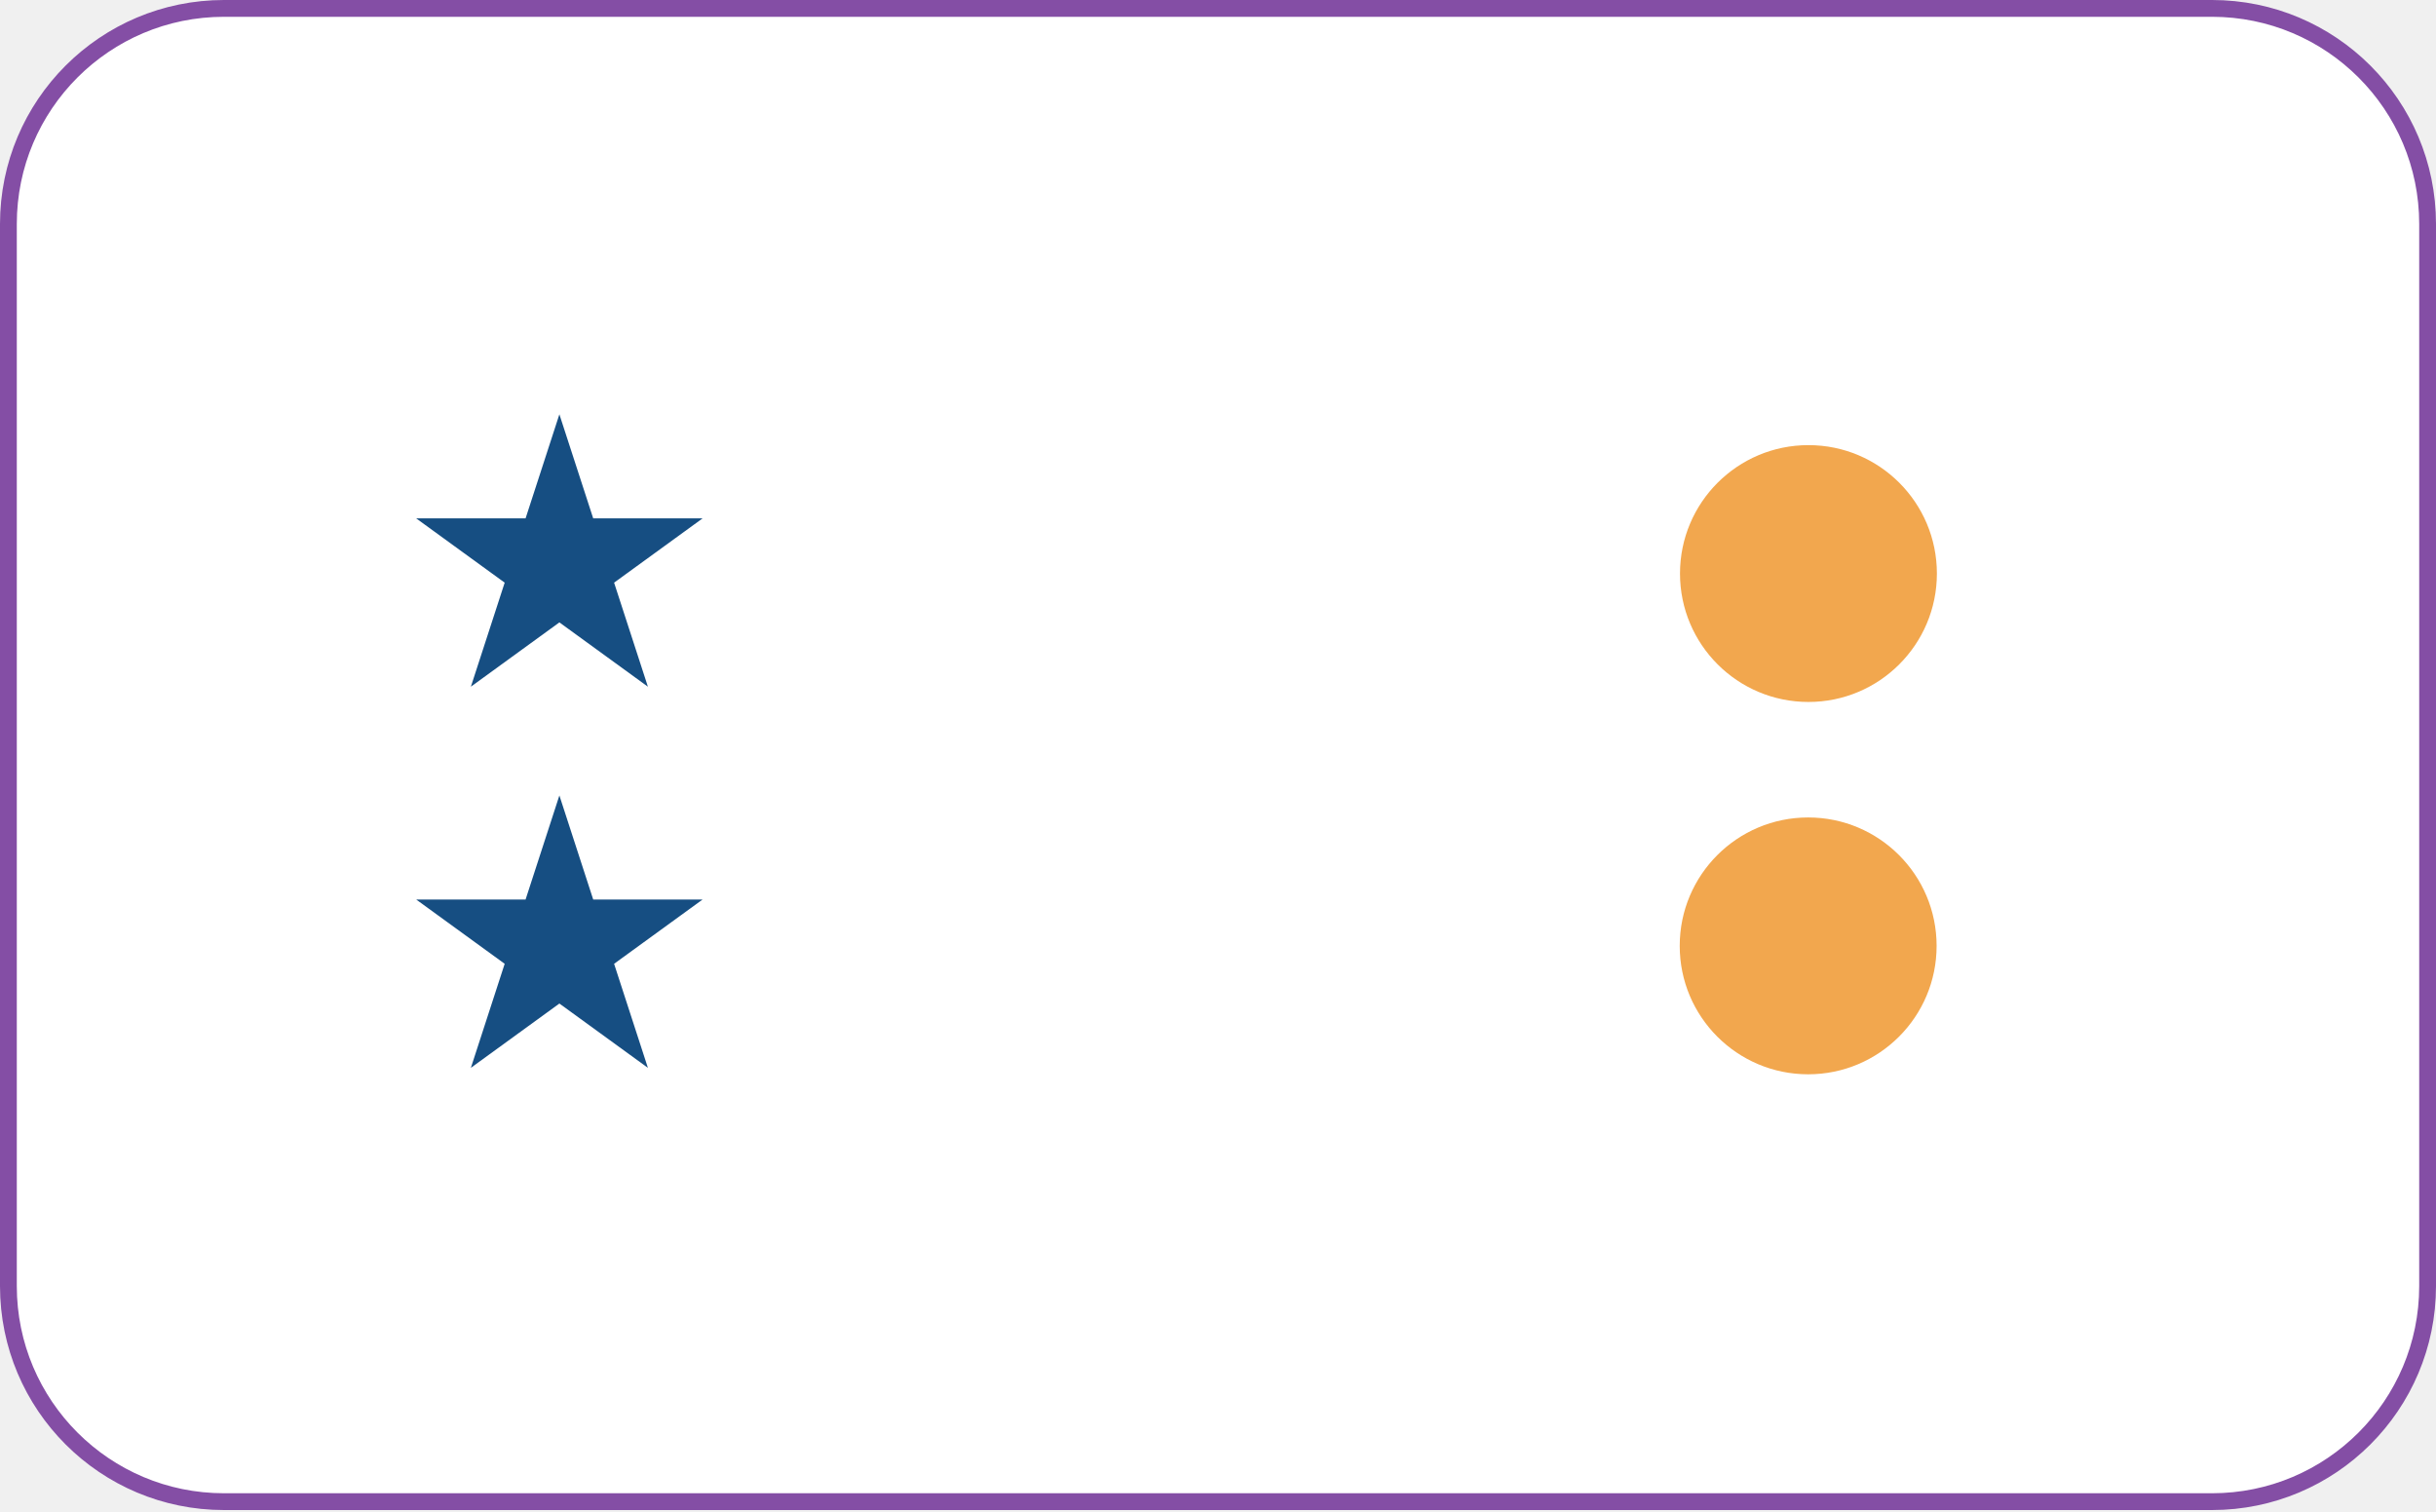
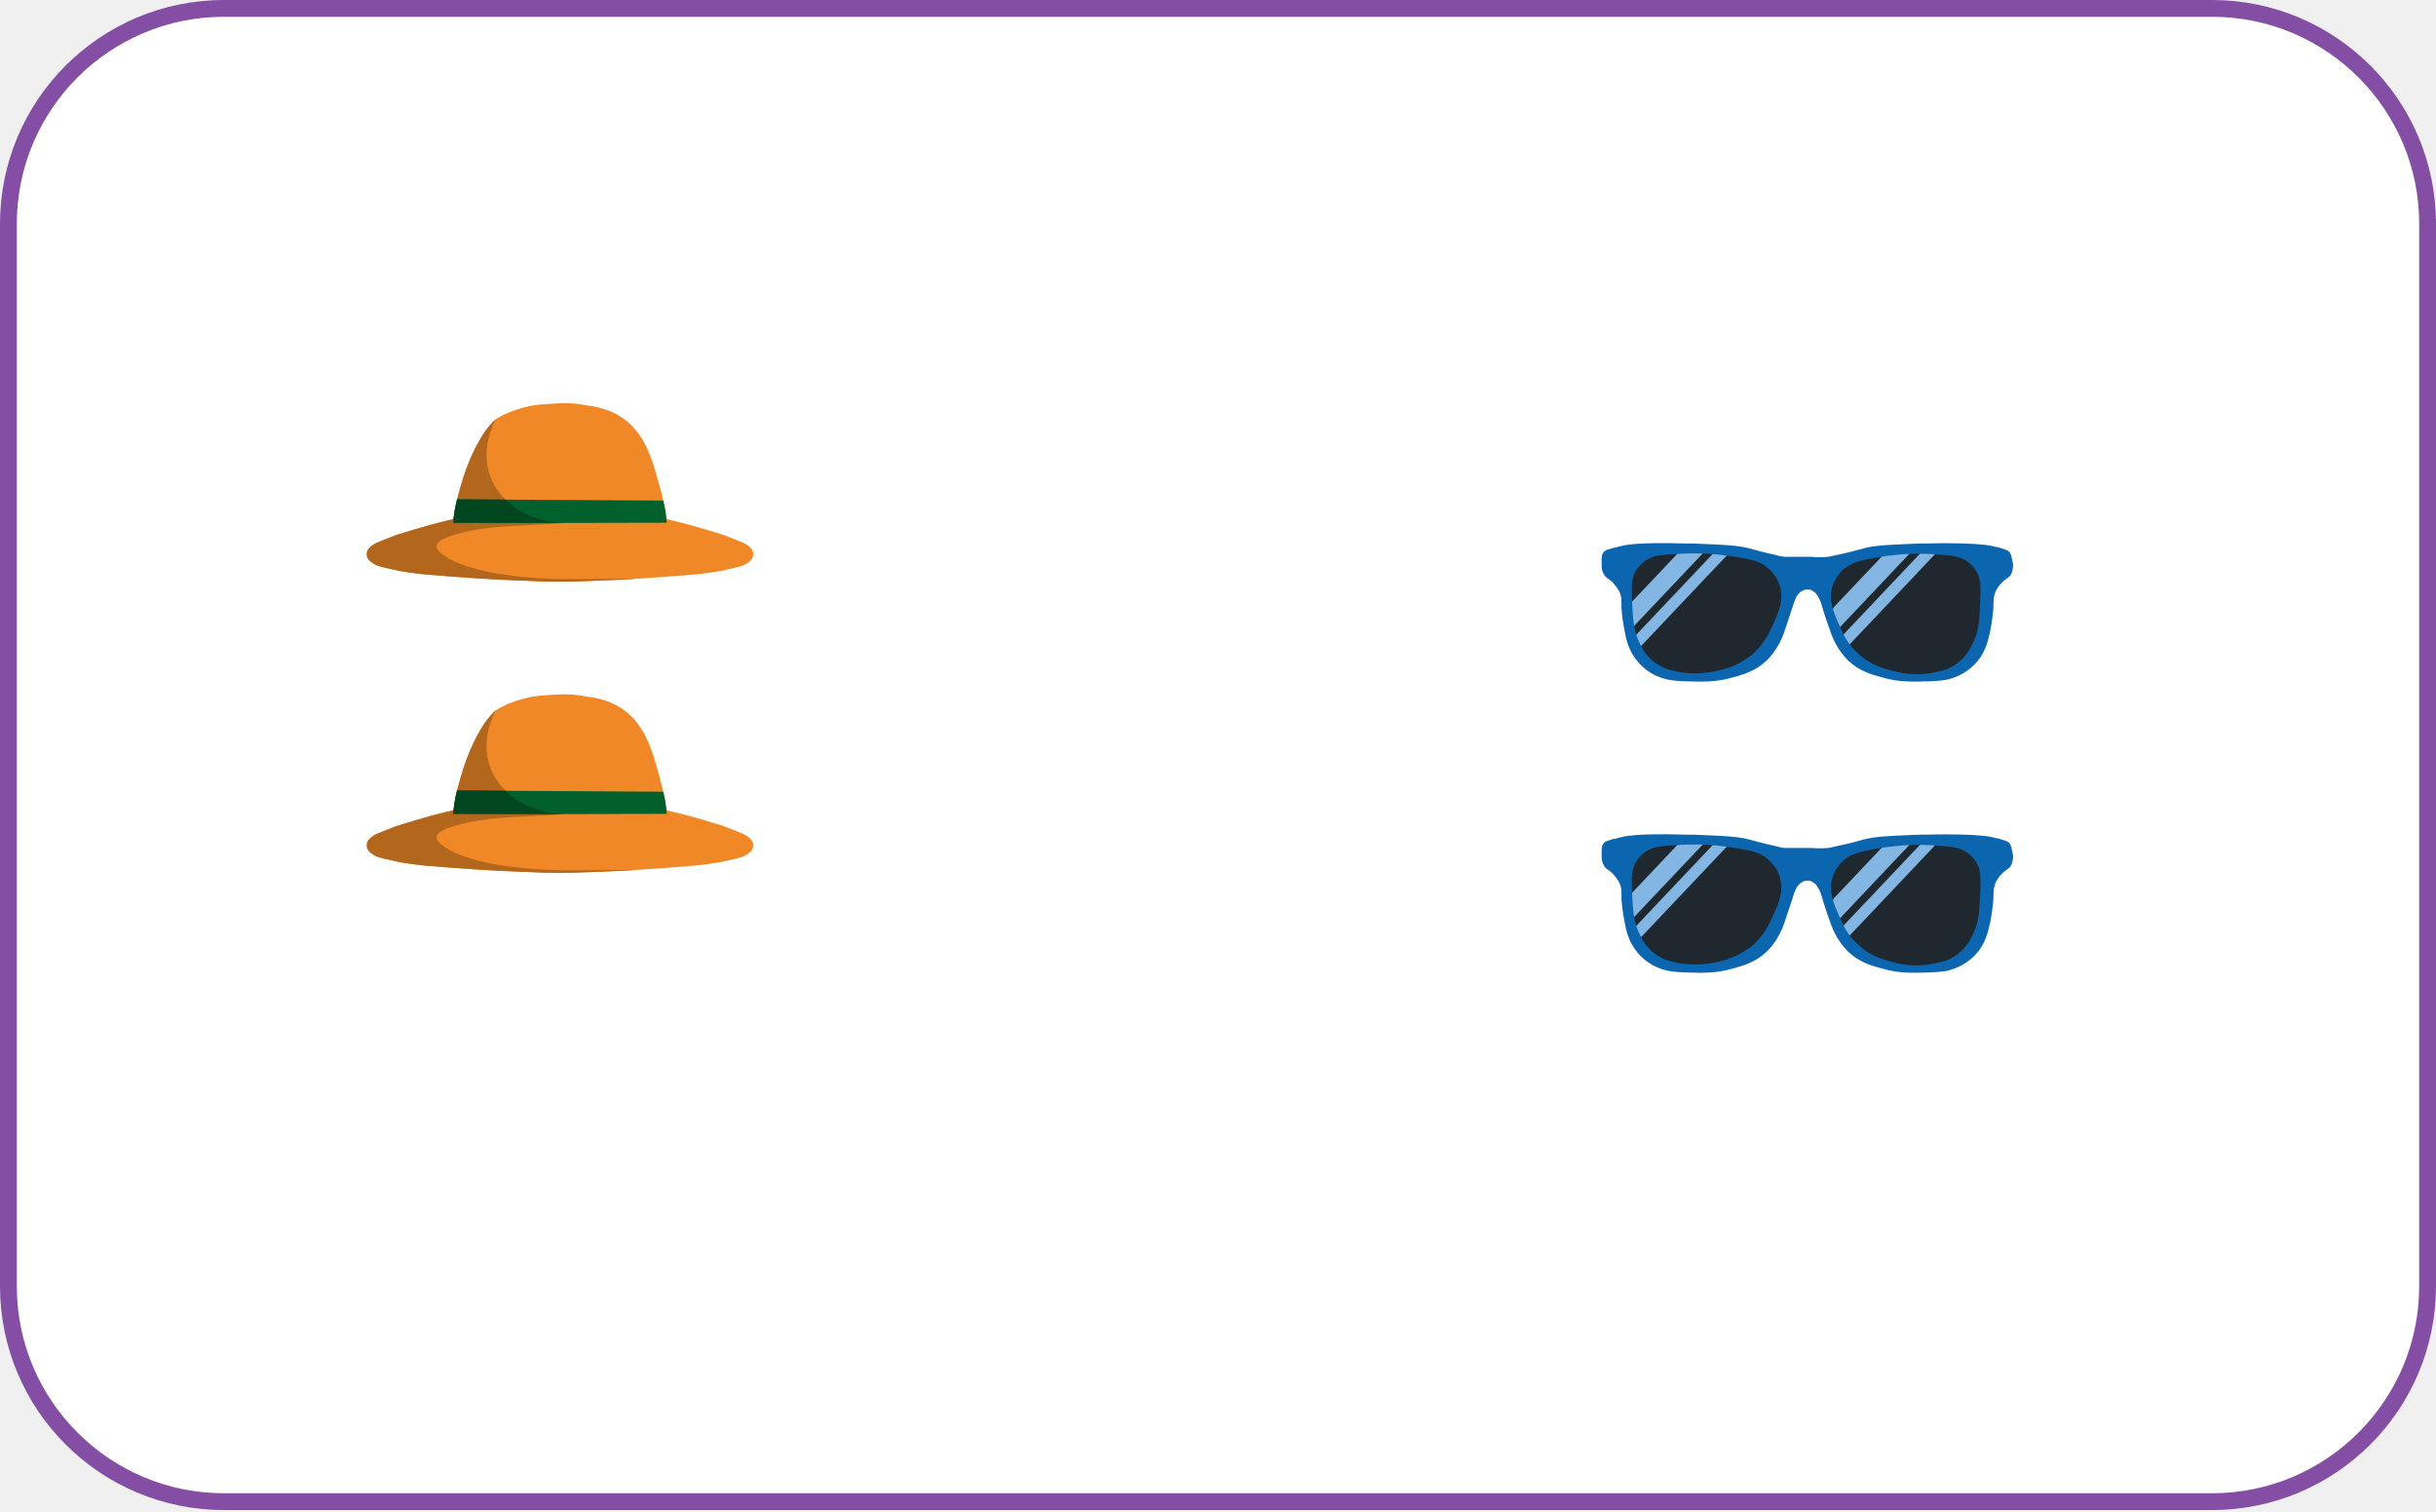
- <svg xmlns="http://www.w3.org/2000/svg" width="870" height="540" viewBox="0 0 870 540" fill="none">
+ <svg xmlns="http://www.w3.org/2000/svg" viewBox="0 0 870 540" fill="none">
  <rect x="3" y="3" width="864" height="533.4" rx="77" fill="white" stroke="#844EA5" stroke-width="6" />
-   <path d="M199.782 284.145L211.857 321.308H250.931L219.319 344.275L231.394 381.438L199.782 358.47L168.17 381.438L180.244 344.275L148.632 321.308H187.707L199.782 284.145Z" fill="#164E82" />
-   <path d="M199.782 148L211.857 185.162H250.931L219.319 208.13L231.394 245.292L199.782 222.325L168.17 245.292L180.244 208.13L148.632 185.162H187.707L199.782 148Z" fill="#164E82" />
-   <circle cx="645.773" cy="337.873" r="45.873" fill="#F2A74E" />
-   <circle cx="645.873" cy="204.873" r="45.873" fill="#F2A74E" />
+   <path d="M654.626 221.027C655.929 225.492 657.417 230.888 662.068 235.353C668.208 241.121 675.836 241.493 681.046 241.679C687.186 242.051 695.372 242.423 701.326 236.842C705.977 232.562 706.721 226.795 707.466 220.841C708.396 214.515 709.326 207.445 705.419 202.236C700.393 195.538 690.346 195.91 681.229 196.281C673.788 196.654 657.601 197.212 653.694 206.514C651.833 210.794 653.135 215.259 654.626 221.027Z" fill="#20282F" />
+   <path d="M636.306 206.203C632.398 196.9 616.212 196.342 608.769 195.969C599.654 195.597 589.606 195.225 584.582 201.923C580.675 207.132 581.606 214.203 582.536 220.528C583.28 226.483 584.024 232.25 588.675 236.53C594.629 242.111 602.816 241.739 608.956 241.367C614.165 241.181 621.793 240.809 627.933 235.041C632.585 230.575 634.073 225.18 635.376 220.715C636.867 214.947 638.166 210.481 636.306 206.203Z" fill="#20282F" />
+   <path d="M656.466 224.727C665.225 215.468 673.985 206.209 682.746 196.951L682.067 196.281C679.604 195.824 677.235 195.56 675.304 195.366L654.936 216.896C653.712 218.19 655.692 225.544 656.466 224.727Z" fill="#83B6E3" />
+   <path d="M691.053 197.985L690.166 197.109C689.221 196.726 688.257 196.392 687.278 196.109L656.698 228.431L658.667 230.375C659.03 230.617 659.4 230.839 659.775 231.043L691.053 197.985Z" fill="#83B6E3" />
+   <path d="M617.117 197.985L616.231 197.109C615.287 196.726 614.323 196.393 613.344 196.111L582.76 228.433L584.729 230.377C585.092 230.619 585.461 230.841 585.837 231.045L617.117 197.985Z" fill="#83B6E3" />
+   <path d="M582.53 224.727C591.29 215.468 600.05 206.209 608.81 196.951L608.131 196.281C605.668 195.824 603.3 195.56 601.369 195.366L581.001 216.896C579.776 218.19 581.756 225.544 582.53 224.727Z" fill="#83B6E3" />
+   <path d="M717.51 197.026C716.952 196.468 716.022 196.282 714.347 195.723C713.812 195.512 713.247 195.386 712.673 195.351L711.185 194.98C705.787 193.863 692.579 194.049 692.579 194.049C685.509 194.235 686.997 194.049 683.464 194.235C674.162 194.607 669.696 194.793 665.417 195.91C664.115 196.282 660.951 197.212 656.486 198.144C654.44 198.517 653.323 198.889 652.951 198.889C650.909 199.076 648.854 199.076 646.811 198.889H637.321C636.118 198.773 634.933 198.523 633.785 198.144C629.32 197.214 626.343 196.284 624.855 195.91C620.578 194.793 616.108 194.607 606.807 194.235C603.273 194.049 604.759 194.235 597.691 194.049C597.691 194.049 584.481 193.677 579.272 194.98L577.783 195.352C577.243 195.546 576.68 195.671 576.108 195.725C574.248 196.282 573.317 196.47 572.945 197.026C571.827 197.956 572.015 199.631 572.015 201.678C571.923 202.985 572.248 204.288 572.945 205.398C573.689 206.516 574.247 206.516 575.736 207.817C576.665 208.771 577.478 209.833 578.154 210.98C579.272 213.027 579.085 214.701 579.085 217.12C579.303 219.868 579.676 222.601 580.202 225.306C580.76 228.469 581.69 232.562 584.853 236.284C587.312 239.254 590.625 241.397 594.342 242.423C595.644 242.795 597.133 243.168 601.412 243.353C608.11 243.54 612.762 243.726 618.529 242.051C622.809 240.934 627.088 239.633 630.996 235.911C633.746 233.118 635.842 229.75 637.134 226.049L640.298 216.561C640.521 215.664 640.832 214.791 641.228 213.956C641.506 213.186 641.95 212.487 642.53 211.909C642.907 211.526 643.348 211.211 643.832 210.979C644.019 210.793 644.391 210.793 644.763 210.607H646.251C646.623 210.607 646.81 210.793 647.181 210.979C647.666 211.211 648.107 211.526 648.484 211.909C648.979 212.55 649.415 213.235 649.786 213.956C650.181 214.791 650.493 215.664 650.717 216.561C650.717 216.561 651.461 219.351 653.879 226.049C655.172 229.749 657.269 233.117 660.019 235.91C663.926 239.632 668.206 240.934 672.486 242.05C678.254 243.724 682.905 243.539 689.603 243.352C693.883 243.166 695.557 242.794 696.673 242.422C700.37 241.352 703.67 239.216 706.161 236.281C709.324 232.56 710.068 228.467 710.812 225.304C711.338 222.598 711.711 219.865 711.93 217.118C711.93 214.699 711.93 213.024 712.86 210.978C713.478 209.792 714.296 208.722 715.279 207.815C716.581 206.513 717.326 206.513 718.07 205.396C718.814 204.279 718.814 203.161 719 201.675C718.441 199.631 718.441 197.956 717.51 197.026ZM633.227 223.074C631.927 226.049 630.065 229.957 625.971 233.679C622.51 236.509 618.43 238.485 614.064 239.446C609.254 240.633 604.252 240.823 599.366 240.004C596.76 239.446 593.97 238.887 590.993 236.655C587.272 233.865 585.97 230.516 584.853 228.097C583.364 224.376 583.177 220.841 582.806 213.399C582.621 208.376 582.993 206.329 583.924 204.468C584.942 202.526 586.49 200.913 588.389 199.817C590.435 198.7 592.11 198.329 594.9 198.142C599.973 197.693 605.069 197.569 610.157 197.77C614.994 198.142 618.343 198.7 619.646 198.887C625.414 199.818 628.39 200.376 630.996 202.608C633.217 204.291 634.846 206.636 635.647 209.306C637.134 214.329 635.274 218.608 633.227 223.074ZM707.278 213.582C706.905 221.027 706.905 224.562 705.231 228.284C704.3 230.518 702.812 234.051 699.091 236.842C696.3 239.077 693.509 239.633 690.718 240.194C685.846 241.216 680.798 241.024 676.017 239.636C673.04 238.892 668.389 237.776 664.11 233.869C659.831 230.333 658.156 226.24 656.854 223.263C654.807 218.612 652.946 214.333 654.434 209.495C655.235 206.826 656.864 204.48 659.086 202.797C661.691 200.751 664.668 200.192 670.436 199.076C671.738 198.89 675.087 198.332 679.925 197.959C685.011 197.652 690.115 197.777 695.181 198.331C697.786 198.517 699.646 198.889 701.693 200.005C703.591 201.102 705.14 202.715 706.158 204.657C707.091 206.515 707.463 208.376 707.278 213.582Z" fill="#0B65AF" />
+   <path d="M654.626 325.027C655.929 329.492 657.417 334.888 662.068 339.353C668.208 345.121 675.836 345.493 681.046 345.679C687.186 346.051 695.372 346.423 701.326 340.842C705.977 336.562 706.721 330.795 707.466 324.841C708.396 318.515 709.326 311.445 705.419 306.236C700.393 299.538 690.346 299.91 681.229 300.282C673.788 300.654 657.601 301.212 653.694 310.514C651.833 314.794 653.135 319.259 654.626 325.027Z" fill="#20282F" />
+   <path d="M636.306 310.203C632.398 300.9 616.212 300.342 608.769 299.969C599.654 299.597 589.606 299.225 584.582 305.923C580.675 311.132 581.606 318.203 582.536 324.528C583.28 330.483 584.024 336.25 588.675 340.53C594.629 346.111 602.816 345.739 608.956 345.367C614.165 345.181 621.793 344.809 627.933 339.041C632.585 334.575 634.073 329.18 635.376 324.715C636.867 318.947 638.166 314.481 636.306 310.203Z" fill="#20282F" />
+   <path d="M656.466 328.727C665.225 319.468 673.985 310.209 682.746 300.951L682.067 300.281C679.604 299.824 677.235 299.56 675.304 299.366L654.936 320.896C653.712 322.19 655.692 329.544 656.466 328.727Z" fill="#83B6E3" />
+   <path d="M691.053 301.985L690.166 301.109C689.221 300.726 688.257 300.392 687.278 300.109L656.698 332.431L658.667 334.375C659.03 334.617 659.4 334.839 659.775 335.043L691.053 301.985Z" fill="#83B6E3" />
+   <path d="M617.117 301.985L616.231 301.109C615.287 300.726 614.323 300.393 613.344 300.111L582.76 332.433L584.729 334.377C585.092 334.619 585.461 334.841 585.837 335.045L617.117 301.985Z" fill="#83B6E3" />
+   <path d="M582.53 328.727C591.29 319.468 600.05 310.209 608.81 300.951L608.131 300.281C605.668 299.824 603.3 299.56 601.369 299.366L581.001 320.896C579.776 322.19 581.756 329.544 582.53 328.727Z" fill="#83B6E3" />
+   <path d="M717.51 301.026C716.952 300.468 716.022 300.282 714.347 299.723C713.812 299.512 713.247 299.386 712.673 299.351L711.185 298.98C705.787 297.863 692.579 298.049 692.579 298.049C685.509 298.235 686.997 298.049 683.464 298.235C674.162 298.607 669.696 298.793 665.417 299.91C664.115 300.282 660.951 301.212 656.486 302.144C654.44 302.517 653.323 302.889 652.951 302.889C650.909 303.076 648.854 303.076 646.811 302.889H637.321C636.118 302.773 634.933 302.523 633.785 302.144C629.32 301.214 626.343 300.284 624.855 299.91C620.578 298.793 616.108 298.607 606.807 298.235C603.273 298.049 604.759 298.235 597.691 298.049C597.691 298.049 584.481 297.677 579.272 298.98L577.783 299.352C577.243 299.546 576.68 299.671 576.108 299.725C574.248 300.282 573.317 300.47 572.945 301.026C571.827 301.956 572.015 303.631 572.015 305.678C571.923 306.985 572.248 308.288 572.945 309.398C573.689 310.516 574.247 310.516 575.736 311.817C576.665 312.771 577.478 313.833 578.154 314.98C579.272 317.027 579.085 318.701 579.085 321.12C579.303 323.868 579.676 326.601 580.202 329.306C580.76 332.469 581.69 336.562 584.853 340.284C587.312 343.254 590.625 345.397 594.342 346.423C595.644 346.795 597.133 347.168 601.412 347.353C608.11 347.54 612.762 347.726 618.529 346.051C622.809 344.934 627.088 343.633 630.996 339.911C633.746 337.118 635.842 333.75 637.134 330.049L640.298 320.561C640.521 319.664 640.832 318.791 641.228 317.956C641.506 317.186 641.95 316.487 642.53 315.909C642.907 315.526 643.348 315.211 643.832 314.979C644.019 314.793 644.391 314.793 644.763 314.607H646.251C646.623 314.607 646.81 314.793 647.181 314.979C647.666 315.211 648.107 315.526 648.484 315.909C648.979 316.55 649.415 317.235 649.786 317.956C650.181 318.791 650.493 319.664 650.717 320.561C650.717 320.561 651.461 323.351 653.879 330.049C655.172 333.749 657.269 337.117 660.019 339.91C663.926 343.632 668.206 344.934 672.486 346.05C678.254 347.724 682.905 347.539 689.603 347.352C693.883 347.166 695.557 346.794 696.673 346.422C700.37 345.352 703.67 343.216 706.161 340.281C709.324 336.56 710.068 332.467 710.812 329.304C711.338 326.598 711.711 323.865 711.93 321.118C711.93 318.699 711.93 317.024 712.86 314.978C713.478 313.792 714.296 312.722 715.279 311.815C716.581 310.513 717.326 310.513 718.07 309.396C718.814 308.279 718.814 307.161 719 305.675C718.441 303.631 718.441 301.956 717.51 301.026ZM633.227 327.074C631.927 330.049 630.065 333.957 625.971 337.679C622.51 340.509 618.43 342.485 614.064 343.446C609.254 344.633 604.252 344.823 599.366 344.004C596.76 343.446 593.97 342.887 590.993 340.655C587.272 337.865 585.97 334.516 584.853 332.097C583.364 328.376 583.177 324.841 582.806 317.399C582.621 312.376 582.993 310.329 583.924 308.468C584.942 306.526 586.49 304.913 588.389 303.817C590.435 302.7 592.11 302.329 594.9 302.142C599.973 301.693 605.069 301.569 610.157 301.77C614.994 302.142 618.343 302.7 619.646 302.887C625.414 303.818 628.39 304.376 630.996 306.608C633.217 308.291 634.846 310.636 635.647 313.306C637.134 318.329 635.274 322.608 633.227 327.074ZM707.278 317.582C706.905 325.027 706.905 328.562 705.231 332.284C704.3 334.518 702.812 338.051 699.091 340.842C696.3 343.077 693.509 343.633 690.718 344.194C685.846 345.216 680.798 345.024 676.017 343.636C673.04 342.892 668.389 341.776 664.11 337.869C659.831 334.333 658.156 330.24 656.854 327.263C654.807 322.612 652.946 318.333 654.434 313.495C655.235 310.826 656.864 308.48 659.086 306.797C661.691 304.751 664.668 304.192 670.436 303.076C671.738 302.89 675.087 302.332 679.925 301.959C685.011 301.652 690.115 301.777 695.181 302.331C697.786 302.517 699.646 302.889 701.693 304.005C703.591 305.102 705.14 306.715 706.158 308.657C707.091 310.515 707.463 312.376 707.278 317.582Z" fill="#0B65AF" />
+   <path d="M238.019 185.428C237.747 182.929 237.305 180.452 236.695 178.013C233.391 165.168 230.924 155.578 222.883 149.696C220.687 148.09 216.526 145.628 209.799 144.868C207.351 144.374 204.867 144.085 202.371 144.002C201.506 143.973 193.029 144.296 190.201 144.866C190.201 144.866 182.669 146.086 177.117 149.694C177.117 149.694 168.862 155.734 163.15 178.726C162.617 180.932 162.227 183.17 161.981 185.426C161.926 185.998 161.891 186.458 161.874 186.717L198.907 186.796V186.8H201.099L238.131 186.721C238.102 186.411 238.069 185.965 238.019 185.428Z" fill="#F18828" />
+   <path d="M268.688 196.529C268.639 196.436 268.585 196.345 268.526 196.257C267.438 194.641 264.84 193.617 264.84 193.617C263.01 192.894 260.921 192.044 258.492 191.108C254.458 189.857 249.326 188.299 245.698 187.319C245.447 187.252 239.282 185.696 237.412 185.278C225.663 185.258 202.163 185.215 202.162 185.212L199.999 185.216L197.837 185.212L197.834 185.22L162.586 185.278C160.717 185.696 158.008 186.331 154.781 187.19L154.3 187.319C150.672 188.299 145.54 189.857 141.506 191.108C139.077 192.044 136.991 192.894 135.158 193.617C135.158 193.617 132.56 194.641 131.472 196.257C131.413 196.345 131.36 196.436 131.31 196.529C130.995 197.218 130.917 197.991 131.09 198.728C131.365 199.959 132.437 200.702 133.179 201.202C134.465 202.066 135.593 202.351 137.928 202.887C140.71 203.528 142.101 203.848 142.692 203.95C148.047 204.877 152.017 205.214 152.017 205.214C166.463 206.442 176.881 206.973 176.881 206.973C182.205 207.245 186.111 207.397 188.398 207.479C192.086 207.671 195.959 207.782 200.002 207.782C204.045 207.782 207.917 207.671 211.607 207.479C213.893 207.397 217.8 207.245 223.124 206.973C223.124 206.973 233.545 206.442 247.987 205.214C247.987 205.214 251.958 204.877 257.313 203.95C257.904 203.848 259.295 203.528 262.077 202.887C264.409 202.351 265.54 202.066 266.822 201.202C267.564 200.702 268.636 199.959 268.911 198.728C269.083 197.991 269.004 197.217 268.688 196.529Z" fill="#F18828" />
+   <path d="M177.115 149.696C176.013 150.719 174.991 151.825 174.059 153.005C172.935 154.462 171.93 156.008 171.055 157.627C169.801 159.857 168.674 162.155 167.679 164.512C165.806 168.93 164.92 172.196 163.148 178.728C162.64 180.939 162.25 183.176 161.979 185.428C161.923 186 161.889 186.46 161.871 186.719L198.904 186.798V186.802H201.094V186.798C197.798 186.686 187.904 185.907 180.515 178.391C178.148 176.082 176.31 173.288 175.127 170.201C171.531 160.579 176.081 151.62 177.115 149.696Z" fill="#B2671D" />
+   <path d="M193.815 187.323C199.923 187.013 201.217 186.807 201.094 186.802L162.586 185.278C160.717 185.696 158.008 186.331 154.781 187.19L154.3 187.319C150.672 188.299 145.54 189.857 141.506 191.108C139.077 192.044 136.991 192.894 135.158 193.617C135.158 193.617 132.56 194.641 131.472 196.257C131.413 196.345 131.36 196.436 131.31 196.529C130.995 197.218 130.917 197.991 131.09 198.728C131.365 199.959 132.437 200.702 133.179 201.202C134.465 202.066 135.593 202.351 137.928 202.887C140.71 203.528 142.101 203.848 142.692 203.95C148.047 204.877 152.017 205.214 152.017 205.214C166.463 206.442 176.881 206.973 176.881 206.973C182.205 207.245 186.111 207.397 188.398 207.479C192.086 207.671 195.959 207.782 200.002 207.782C200.467 207.782 200.92 207.782 201.416 207.776C204.541 207.747 206.772 207.672 211.606 207.479C215.663 207.317 217.691 207.235 218.868 207.182C224.08 206.939 227.211 206.805 227.209 206.74C227.206 206.614 215.211 206.921 200.798 206.865C198.676 206.857 170.997 206.592 159.024 198.73C156.762 197.246 155.832 195.995 155.946 194.883C156.051 193.869 157.099 192.236 165.07 190.266C173.354 188.216 180.18 188.014 193.815 187.323Z" fill="#B2671D" />
+   <path d="M238.019 185.428C237.801 183.198 237.424 180.986 236.892 178.81L163.238 178.367C162.913 179.657 162.611 181.069 162.364 182.592C162.127 184.056 161.968 185.437 161.869 186.719L198.902 186.798V186.802H201.092V186.798L238.125 186.719C238.096 186.294 238.061 185.864 238.019 185.428Z" fill="#02602D" />
+   <path d="M180.593 178.471L180.249 178.463C179.764 178.454 179.417 178.457 179.199 178.458C179.1 178.458 177.764 178.465 176.99 178.437C176.929 178.437 176.757 178.429 176.524 178.427C176.227 178.427 176.011 178.431 175.96 178.432C175.176 178.452 173.115 178.417 173.115 178.417C172.235 178.401 169.793 178.383 163.238 178.367C162.913 179.657 162.611 181.069 162.364 182.592C162.127 184.056 161.968 185.437 161.869 186.719L198.902 186.798V186.802H201.092V186.798C200.548 186.78 199.917 186.745 199.219 186.685C198.894 186.656 198.091 186.581 197.13 186.437C195.649 186.216 194.185 185.9 192.745 185.491C191.386 185.101 190.056 184.62 188.762 184.05C187.711 183.583 186.935 183.164 186.652 183.011C185.245 182.231 183.905 181.335 182.647 180.333C181.964 179.779 181.289 179.151 181.15 179.019C180.984 178.862 180.822 178.702 180.822 178.702C180.732 178.611 180.654 178.531 180.593 178.471Z" fill="#00461F" />
+   <path d="M238.019 289.428C237.747 286.929 237.305 284.452 236.695 282.013C233.391 269.168 230.924 259.578 222.883 253.696C220.687 252.09 216.526 249.628 209.799 248.868C207.351 248.374 204.867 248.085 202.371 248.002C201.506 247.973 193.029 248.296 190.201 248.866C190.201 248.866 182.669 250.086 177.117 253.694C177.117 253.694 168.862 259.734 163.15 282.726C162.617 284.932 162.227 287.17 161.981 289.426C161.926 289.998 161.891 290.458 161.874 290.717L198.907 290.796V290.8H201.099L238.131 290.721C238.102 290.411 238.069 289.965 238.019 289.428Z" fill="#F18828" />
+   <path d="M268.688 300.529C268.639 300.436 268.585 300.345 268.526 300.257C267.438 298.641 264.84 297.617 264.84 297.617C263.01 296.894 260.921 296.044 258.492 295.108C254.458 293.857 249.326 292.299 245.698 291.319C245.447 291.252 239.282 289.696 237.412 289.278C225.663 289.258 202.163 289.215 202.162 289.212L199.999 289.216L197.837 289.212L197.834 289.22L162.586 289.278C160.717 289.696 158.008 290.331 154.781 291.19L154.3 291.319C150.672 292.299 145.54 293.857 141.506 295.108C139.077 296.044 136.991 296.894 135.158 297.617C135.158 297.617 132.56 298.641 131.472 300.257C131.413 300.345 131.36 300.436 131.31 300.529C130.995 301.218 130.917 301.991 131.09 302.728C131.365 303.959 132.437 304.702 133.179 305.202C134.465 306.066 135.593 306.351 137.928 306.887C140.71 307.528 142.101 307.848 142.692 307.95C148.047 308.877 152.017 309.214 152.017 309.214C166.463 310.442 176.881 310.973 176.881 310.973C182.205 311.245 186.111 311.397 188.398 311.479C192.086 311.671 195.959 311.782 200.002 311.782C204.045 311.782 207.917 311.671 211.607 311.479C213.893 311.397 217.8 311.245 223.124 310.973C223.124 310.973 233.545 310.442 247.987 309.214C247.987 309.214 251.958 308.877 257.313 307.95C257.904 307.848 259.295 307.528 262.077 306.887C264.409 306.351 265.54 306.066 266.822 305.202C267.564 304.702 268.636 303.959 268.911 302.728C269.083 301.991 269.004 301.217 268.688 300.529Z" fill="#F18828" />
+   <path d="M177.115 253.696C176.013 254.719 174.991 255.825 174.059 257.005C172.935 258.462 171.93 260.008 171.055 261.627C169.801 263.857 168.674 266.155 167.679 268.512C165.806 272.93 164.92 276.196 163.148 282.728C162.64 284.939 162.25 287.176 161.979 289.428C161.923 290 161.889 290.46 161.871 290.719L198.904 290.798V290.802H201.094V290.798C197.798 290.686 187.904 289.907 180.515 282.391C178.148 280.082 176.31 277.288 175.127 274.201C171.531 264.579 176.081 255.62 177.115 253.696Z" fill="#B2671D" />
+   <path d="M193.815 291.323C199.923 291.013 201.217 290.807 201.094 290.802L162.586 289.278C160.717 289.696 158.008 290.331 154.781 291.19L154.3 291.319C150.672 292.299 145.54 293.857 141.506 295.108C139.077 296.044 136.991 296.894 135.158 297.617C135.158 297.617 132.56 298.641 131.472 300.257C131.413 300.345 131.36 300.436 131.31 300.529C130.995 301.218 130.917 301.991 131.09 302.728C131.365 303.959 132.437 304.702 133.179 305.202C134.465 306.066 135.593 306.351 137.928 306.887C140.71 307.528 142.101 307.848 142.692 307.95C148.047 308.877 152.017 309.214 152.017 309.214C166.463 310.442 176.881 310.973 176.881 310.973C182.205 311.245 186.111 311.397 188.398 311.479C192.086 311.671 195.959 311.782 200.002 311.782C200.467 311.782 200.92 311.782 201.416 311.776C204.541 311.747 206.772 311.672 211.606 311.479C215.663 311.317 217.691 311.235 218.868 311.182C224.08 310.939 227.211 310.805 227.209 310.74C227.206 310.614 215.211 310.921 200.798 310.865C198.676 310.857 170.997 310.592 159.024 302.73C156.762 301.246 155.832 299.995 155.946 298.883C156.051 297.869 157.099 296.236 165.07 294.266C173.354 292.216 180.18 292.014 193.815 291.323Z" fill="#B2671D" />
+   <path d="M238.019 289.428C237.801 287.198 237.424 284.986 236.892 282.809L163.238 282.367C162.913 283.657 162.611 285.069 162.364 286.592C162.127 288.056 161.968 289.437 161.869 290.719L198.902 290.798V290.802H201.092V290.798L238.125 290.719C238.096 290.294 238.061 289.864 238.019 289.428Z" fill="#02602D" />
+   <path d="M180.593 282.471L180.249 282.463C179.764 282.454 179.417 282.457 179.199 282.458C179.1 282.458 177.764 282.465 176.99 282.437C176.929 282.437 176.757 282.429 176.524 282.427C176.227 282.427 176.011 282.431 175.96 282.432C175.176 282.452 173.115 282.417 173.115 282.417C172.235 282.401 169.793 282.383 163.238 282.367C162.913 283.657 162.611 285.069 162.364 286.592C162.127 288.056 161.968 289.437 161.869 290.719L198.902 290.798V290.802H201.092V290.798C200.548 290.78 199.917 290.745 199.219 290.685C198.894 290.656 198.091 290.581 197.13 290.437C195.649 290.216 194.185 289.9 192.745 289.491C191.386 289.101 190.056 288.62 188.762 288.05C187.711 287.583 186.935 287.164 186.652 287.011C185.245 286.231 183.905 285.335 182.647 284.333C181.964 283.779 181.289 283.151 181.15 283.019C180.984 282.862 180.822 282.702 180.822 282.702C180.732 282.611 180.654 282.531 180.593 282.471Z" fill="#00461F" />
</svg>
